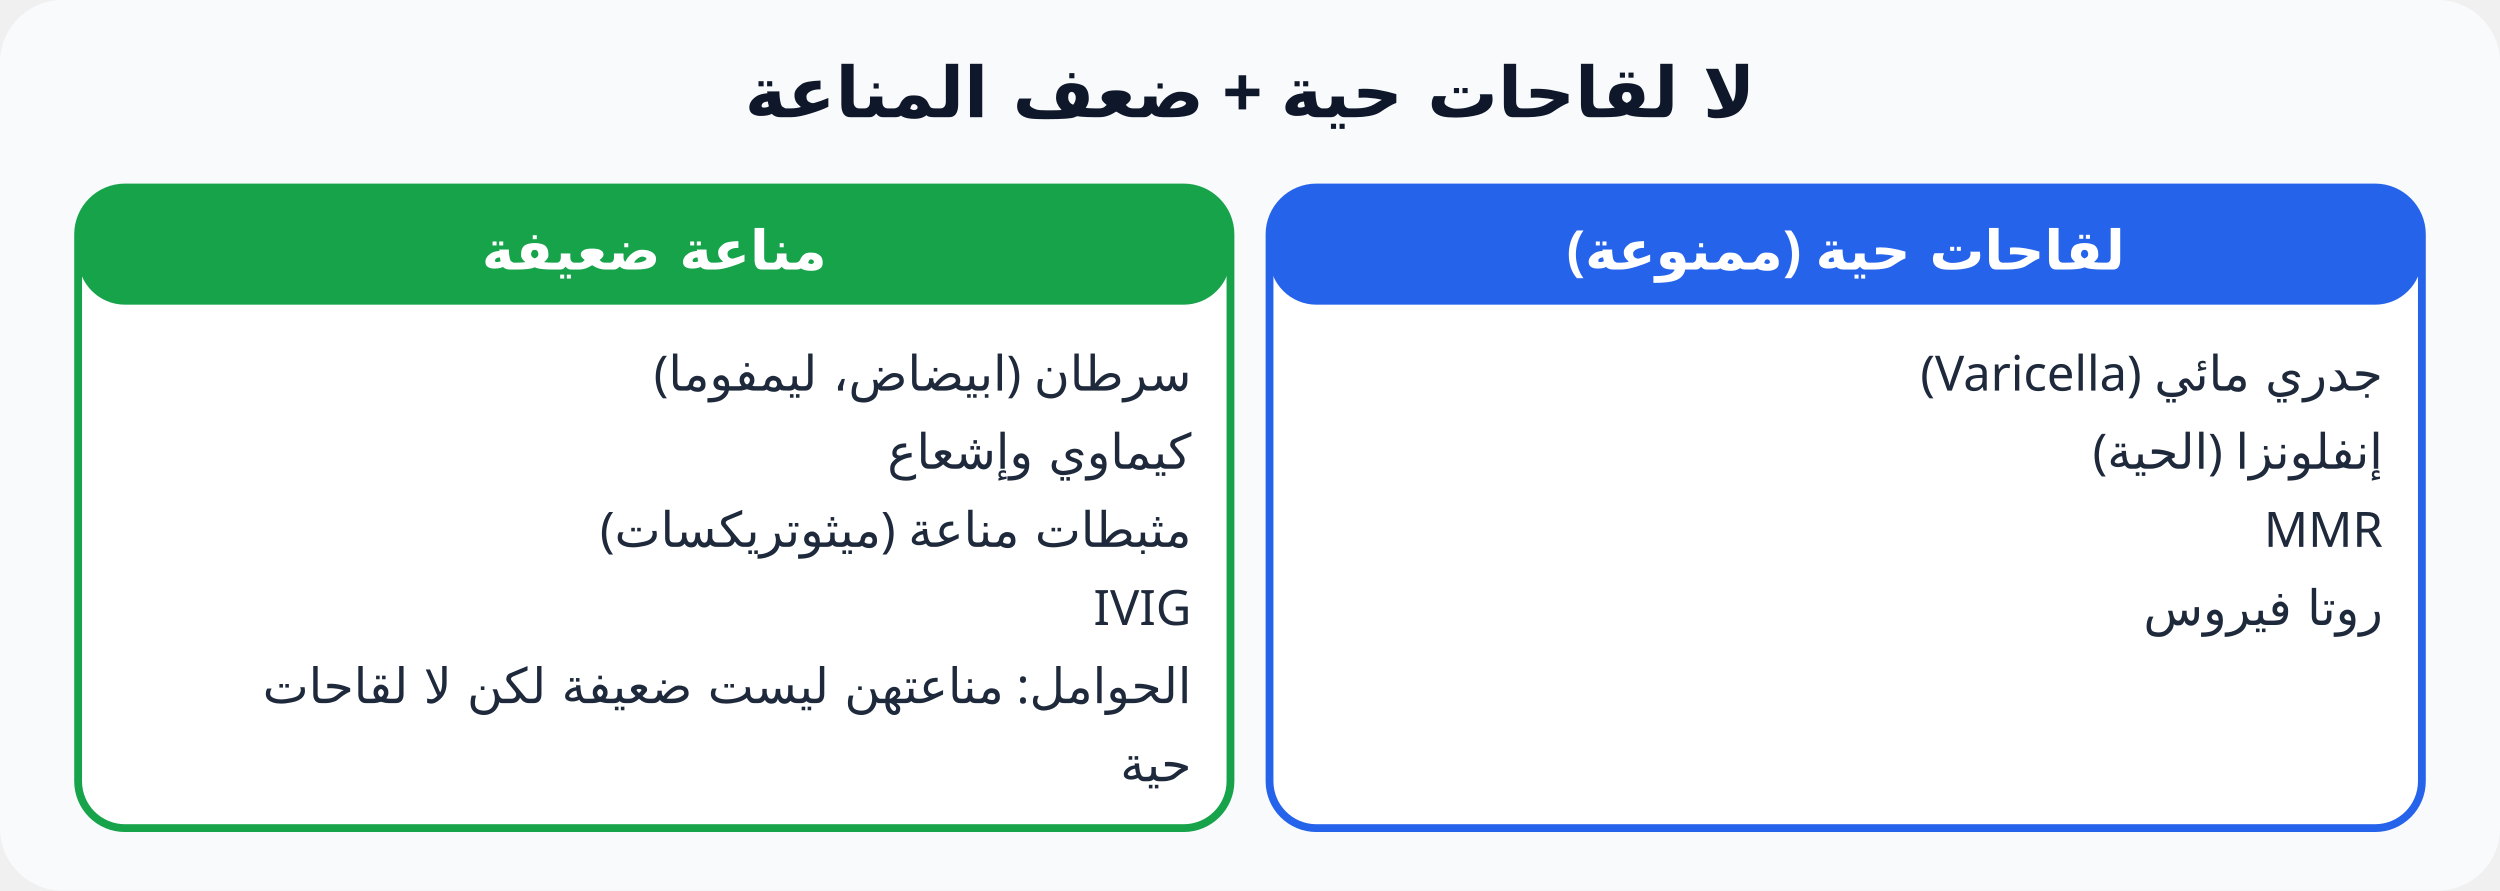
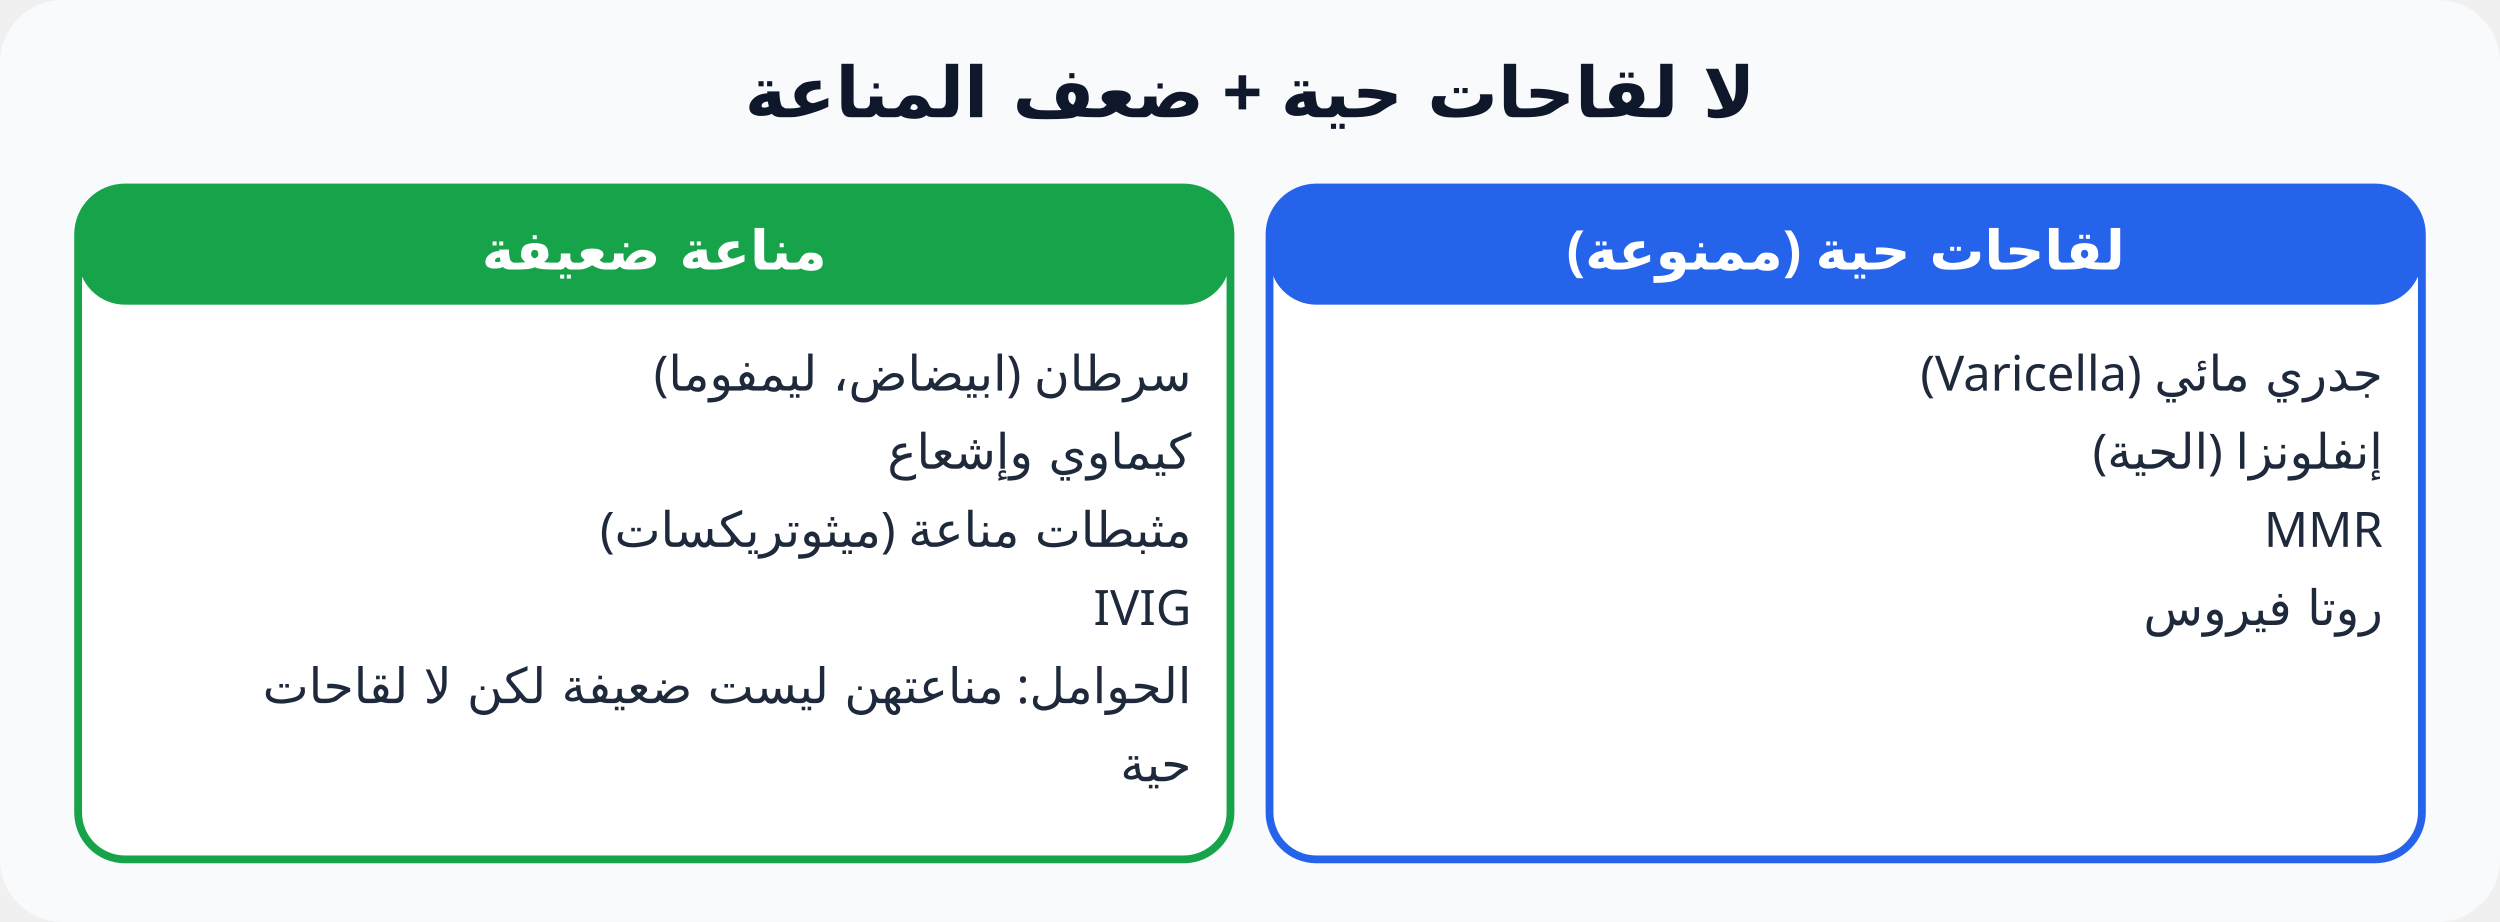
- <svg xmlns="http://www.w3.org/2000/svg" viewBox="0 0 640 228" font-family="Cairo, Tahoma, sans-serif" direction="rtl">
-   <rect width="640" height="228" rx="16" fill="#f8fafc" />
+ <svg xmlns="http://www.w3.org/2000/svg" viewBox="0 0 640 236" font-family="Cairo, Tahoma, sans-serif" direction="rtl">
+   <rect width="640" height="236" rx="16" fill="#f8fafc" />
  <text x="320" y="30" text-anchor="middle" font-size="18" font-weight="800" fill="#0f172a">لا لقاحات حية + ضعف المناعة</text>
-   <rect x="325" y="48" width="295" height="164" rx="12" fill="#fff" stroke="#2563eb" stroke-width="2" />
+   <rect x="325" y="48" width="295" height="172" rx="12" fill="#fff" stroke="#2563eb" stroke-width="2" />
  <rect x="325" y="48" width="295" height="30" rx="12" fill="#2563eb" />
  <text x="472.5" y="69" text-anchor="middle" font-size="14" font-weight="700" fill="#fff">لقاحات حية (ممنوعة)</text>
  <text x="610" y="100" text-anchor="start" font-size="12.5" fill="#1e293b">جدري مائي (Varicella)</text>
  <text x="610" y="120" text-anchor="start" font-size="12.5" fill="#1e293b">إنفلونزا (الحية)</text>
  <text x="610" y="140" text-anchor="start" font-size="12.5" fill="#1e293b">MMR</text>
  <text x="610" y="160" text-anchor="start" font-size="12.5" fill="#1e293b">روتا فيروس</text>
-   <rect x="20" y="48" width="295" height="164" rx="12" fill="#fff" stroke="#16a34a" stroke-width="2" />
+   <rect x="20" y="48" width="295" height="172" rx="12" fill="#fff" stroke="#16a34a" stroke-width="2" />
  <rect x="20" y="48" width="295" height="30" rx="12" fill="#16a34a" />
  <text x="167.5" y="69" text-anchor="middle" font-size="14" font-weight="700" fill="#fff">مناعة ضعيفة</text>
  <text x="305" y="100" text-anchor="start" font-size="12.5" fill="#1e293b">سرطان (ابيضاض، ليمفوما)</text>
  <text x="305" y="120" text-anchor="start" font-size="12.5" fill="#1e293b">كيماوي وإشعاع</text>
  <text x="305" y="140" text-anchor="start" font-size="12.5" fill="#1e293b">مثبطات مناعة (ميثوتريكسات)</text>
  <text x="305" y="160" text-anchor="start" font-size="12.5" fill="#1e293b">IVIG</text>
  <text x="305" y="180" text-anchor="start" font-size="12.5" fill="#1e293b">الحوامل: مناعتهن ليست ضعيفة لكن لا لقاحات</text>
  <text x="305" y="200" text-anchor="start" font-size="12.5" fill="#1e293b">حية</text>
</svg>
